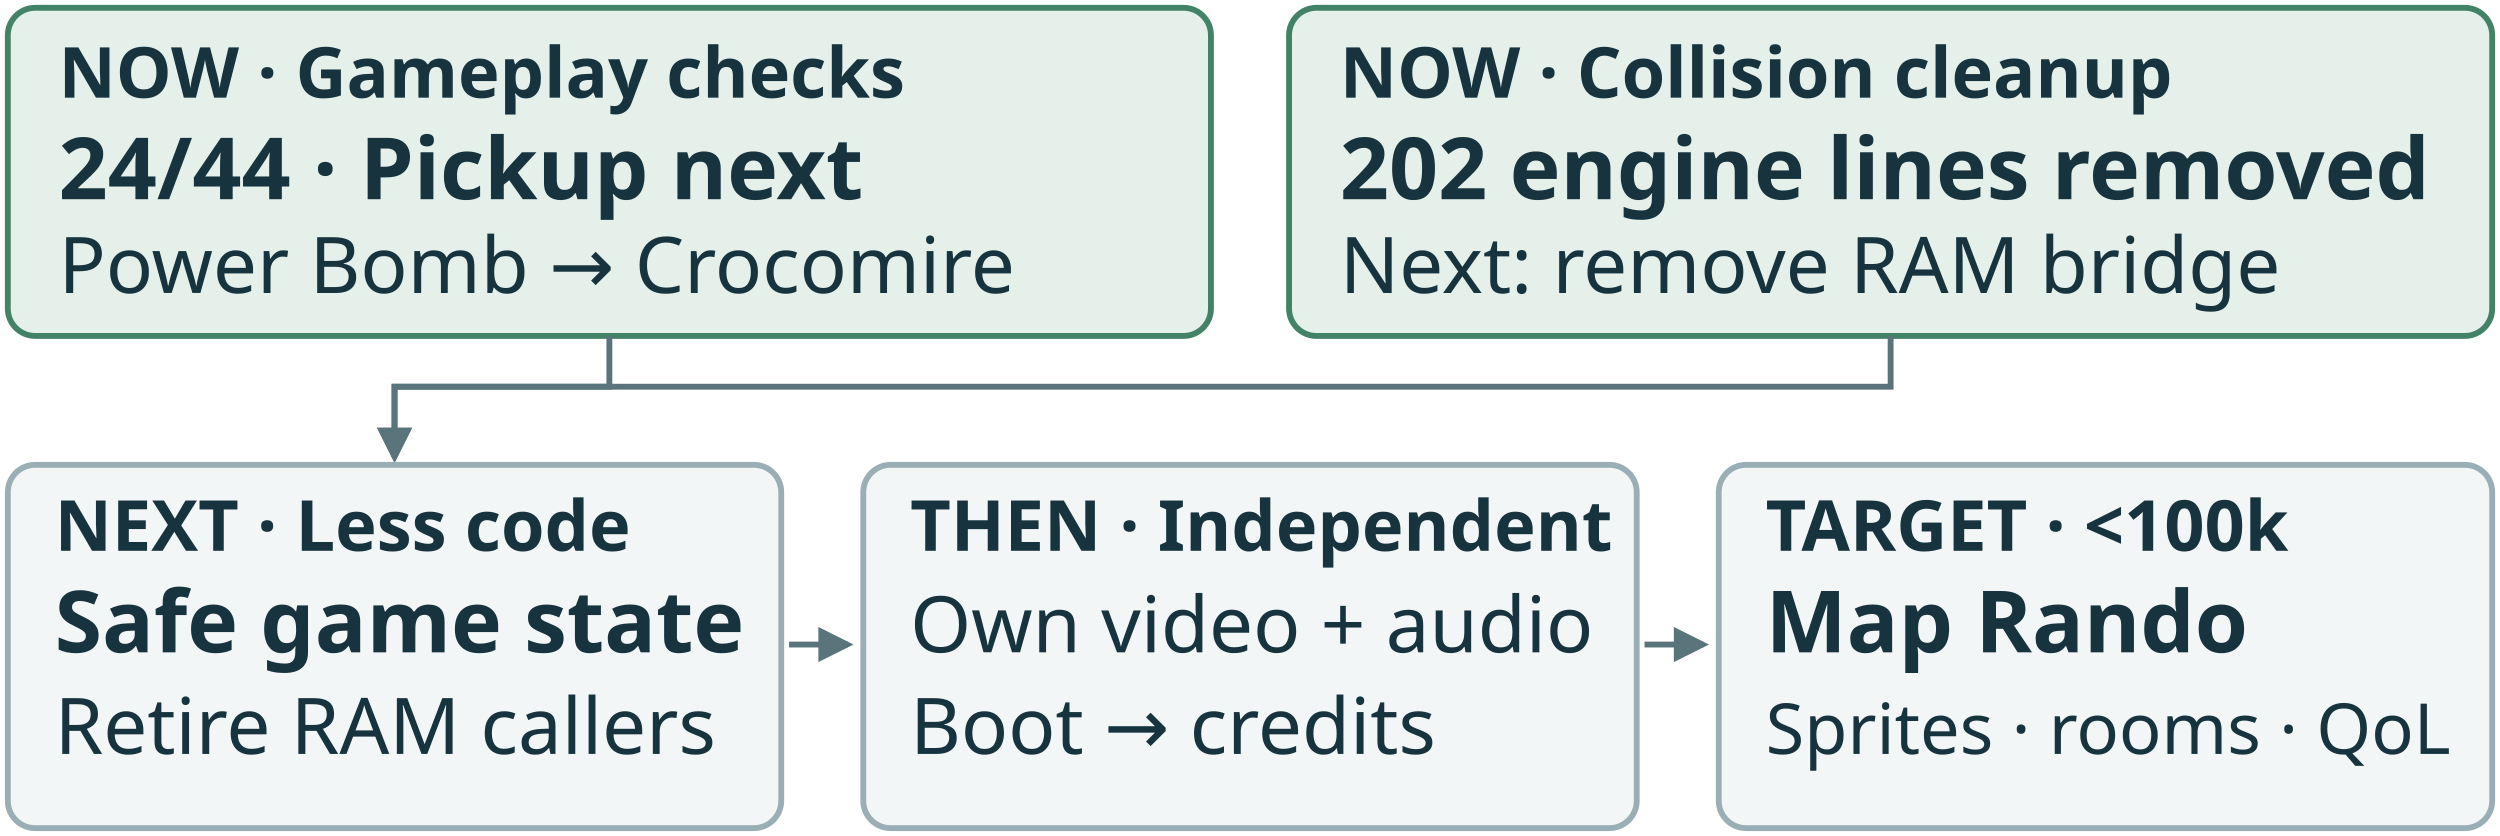
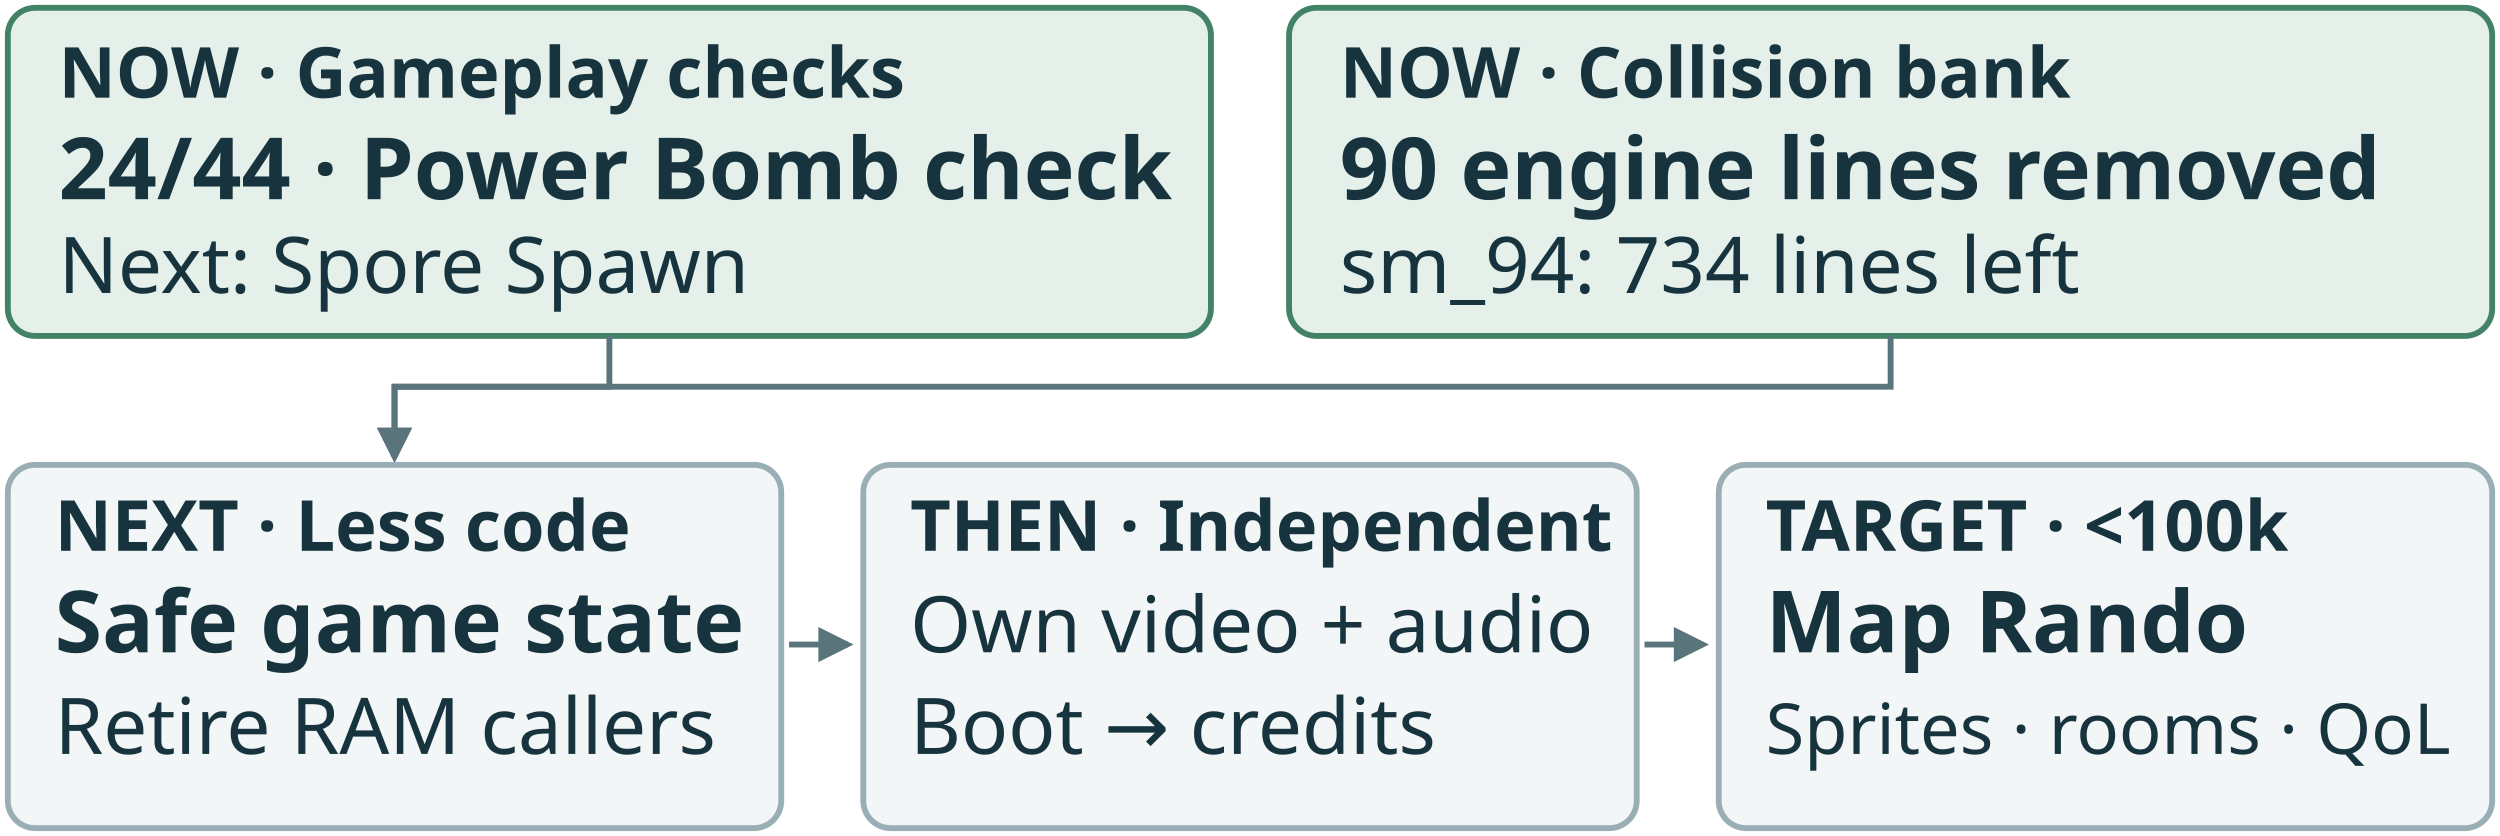
<svg xmlns="http://www.w3.org/2000/svg" width="640" height="214" viewBox="0 0 640 214" role="img" aria-labelledby="title description">
  <defs>
    <marker id="arrow" markerWidth="6" markerHeight="6" refX="5" refY="3" orient="auto">
      <path d="M0 0L6 3L0 6" fill="#59747b" />
    </marker>
  </defs>
  <style>text{font-family:system-ui,Segoe UI,sans-serif;fill:#17343e} .tag{font-size:18px;font-weight:650}.name{font-size:22px;font-weight:650}.note{font-size:20px}.small{font-size:18px}.now{fill:#e4f0e9;stroke:#428266}.later{fill:#f3f6f7;stroke:#9aafb5}rect{stroke-width:1.5}path.link{fill:none;stroke:#59747b;stroke-width:1.5;marker-end:url(#arrow)}</style>
  <g aria-label="Now: gameplay coverage">
    <rect class="now" x="2" y="2" width="308" height="84" rx="7" />
    <text x="15" y="25" class="tag">NOW · Gameplay checks</text>
-     <text x="15" y="51" class="name">24/44 · Pickup next</text>
-     <text x="15" y="75" class="note">Power Bomb → Crocomire</text>
+     <text x="15" y="51" class="name">24/44 · Power Bomb check</text>
+     <text x="15" y="75" class="note">Next: Spore Spawn</text>
  </g>
  <g aria-label="Now: consolidate covered code">
    <rect class="now" x="330" y="2" width="308" height="84" rx="7" />
-     <text x="343" y="25" class="tag">NOW · Collision cleanup</text>
-     <text x="343" y="51" class="name">202 engine lines removed</text>
-     <text x="343" y="75" class="note">Next: remove RAM bridge</text>
+     <text x="343" y="25" class="tag">NOW · Collision bank</text>
+     <text x="343" y="51" class="name">90 engine lines removed</text>
+     <text x="343" y="75" class="note">sm_94: 734 lines left</text>
  </g>
  <path class="link" d="M156 86V99H101V117" />
  <path class="link" d="M484 86V99H101V117" />
  <g aria-label="Next: owned safe state">
    <rect class="later" x="2" y="119" width="198" height="93" rx="7" />
    <text x="14" y="141" class="tag">NEXT · Less code</text>
    <text x="14" y="167" class="name">Safe game state</text>
    <text x="14" y="193" class="note">Retire RAM callers</text>
  </g>
  <path class="link" d="M202 165H217" />
  <g aria-label="Then: independent engine">
    <rect class="later" x="221" y="119" width="198" height="93" rx="7" />
    <text x="233" y="141" class="tag">THEN · Independent</text>
    <text x="233" y="167" class="note">Own video + audio</text>
    <text x="233" y="193" class="note">Boot → credits</text>
  </g>
  <path class="link" d="M421 165H436" />
  <g aria-label="Target: Map Rando engine">
    <rect class="later" x="440" y="119" width="198" height="93" rx="7" />
    <text x="452" y="141" class="tag">TARGET · &lt;100k</text>
    <text x="452" y="167" class="name">Map Rando</text>
    <text x="452" y="193" class="small">Sprites · rooms · QoL</text>
  </g>
</svg>
